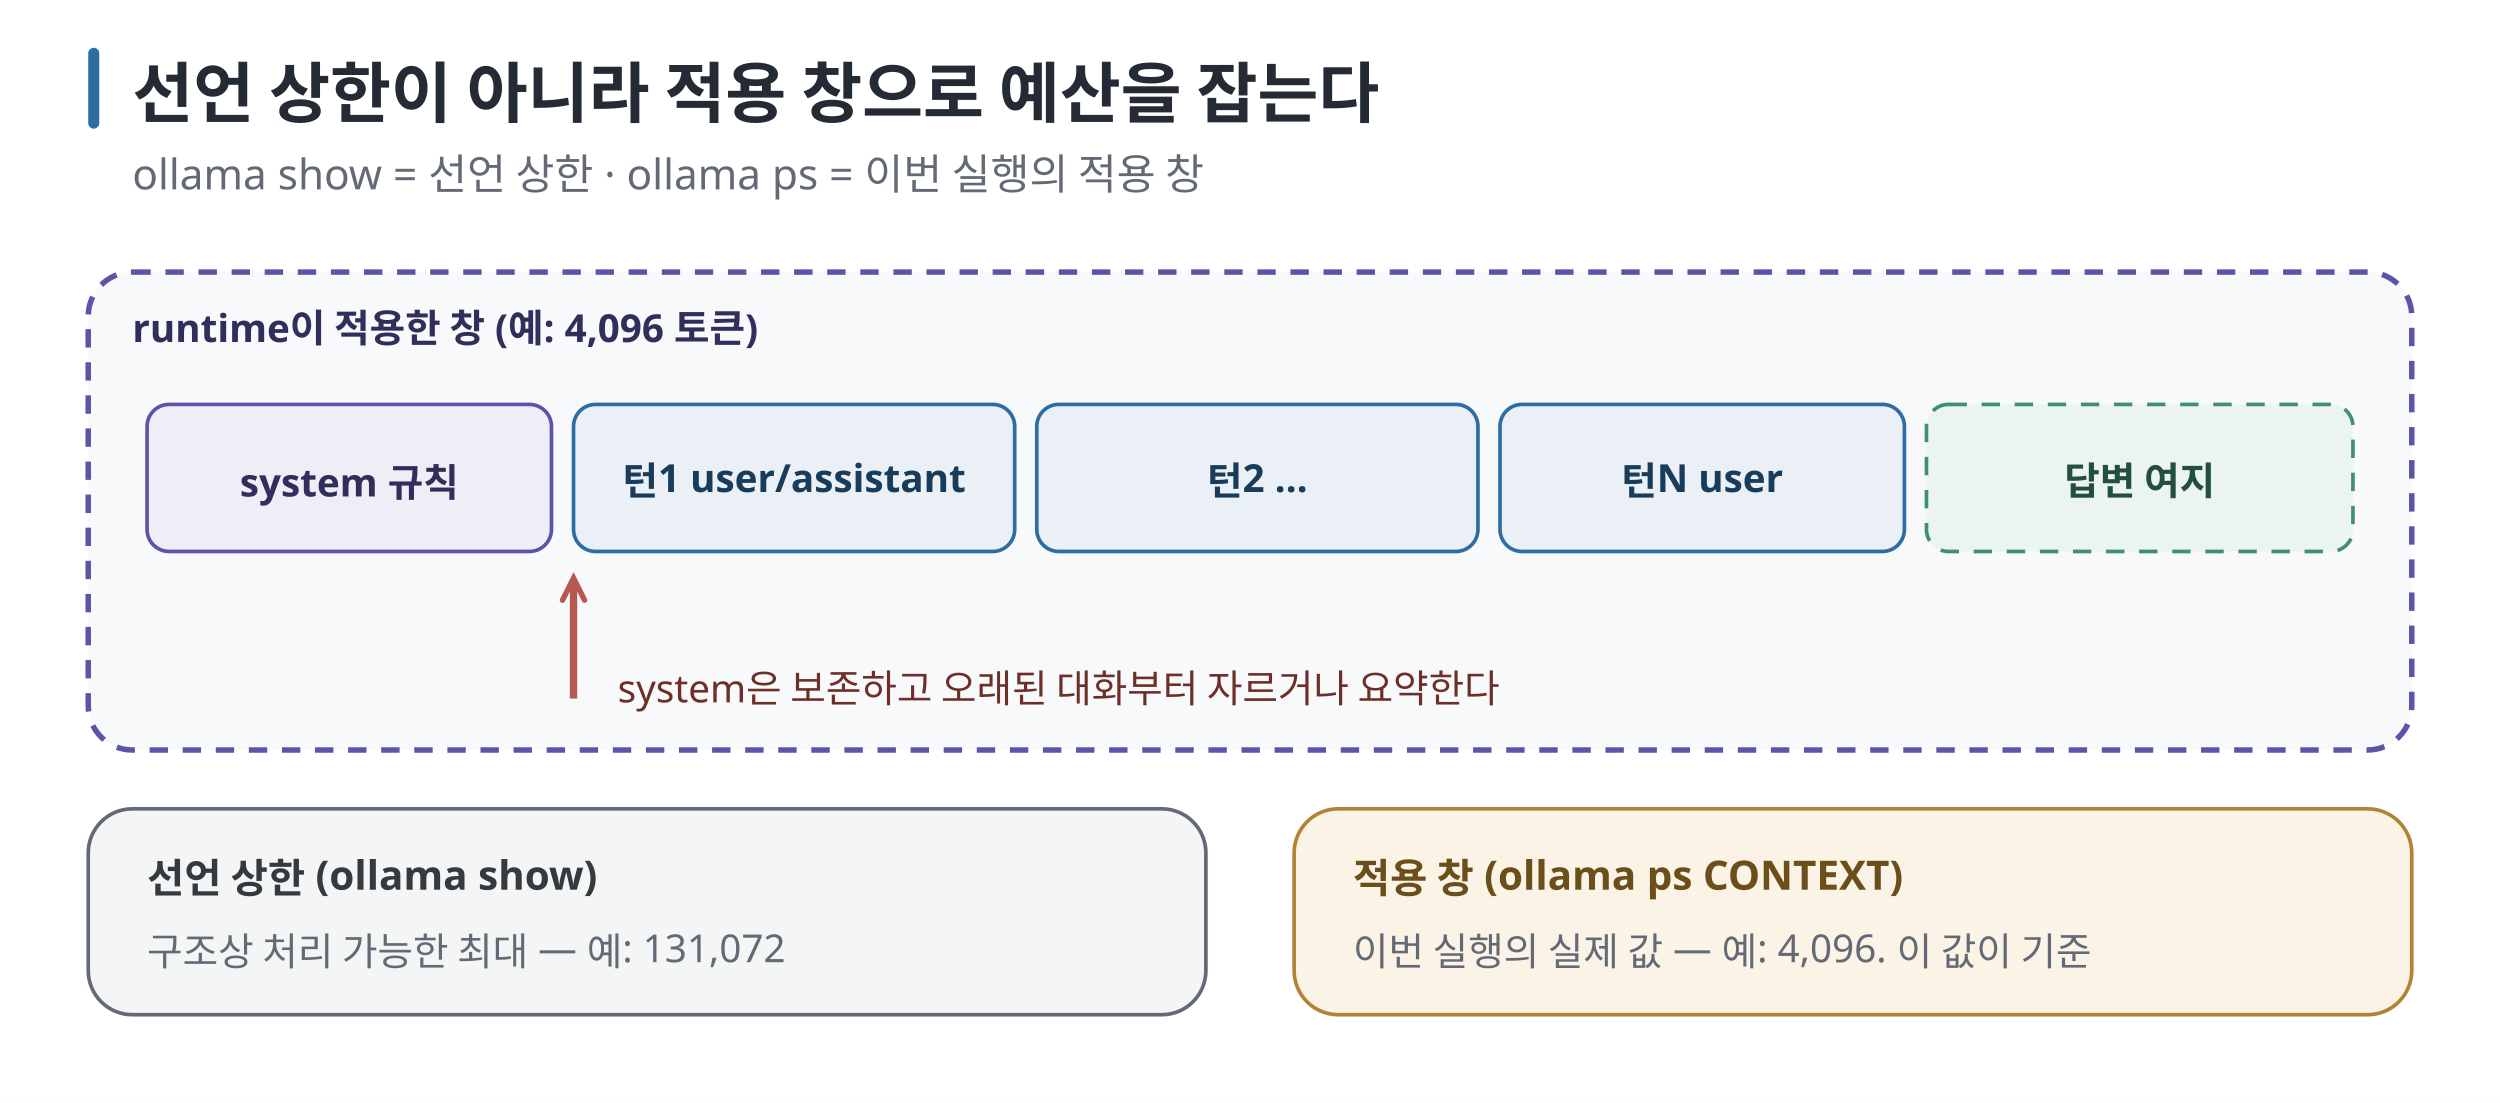
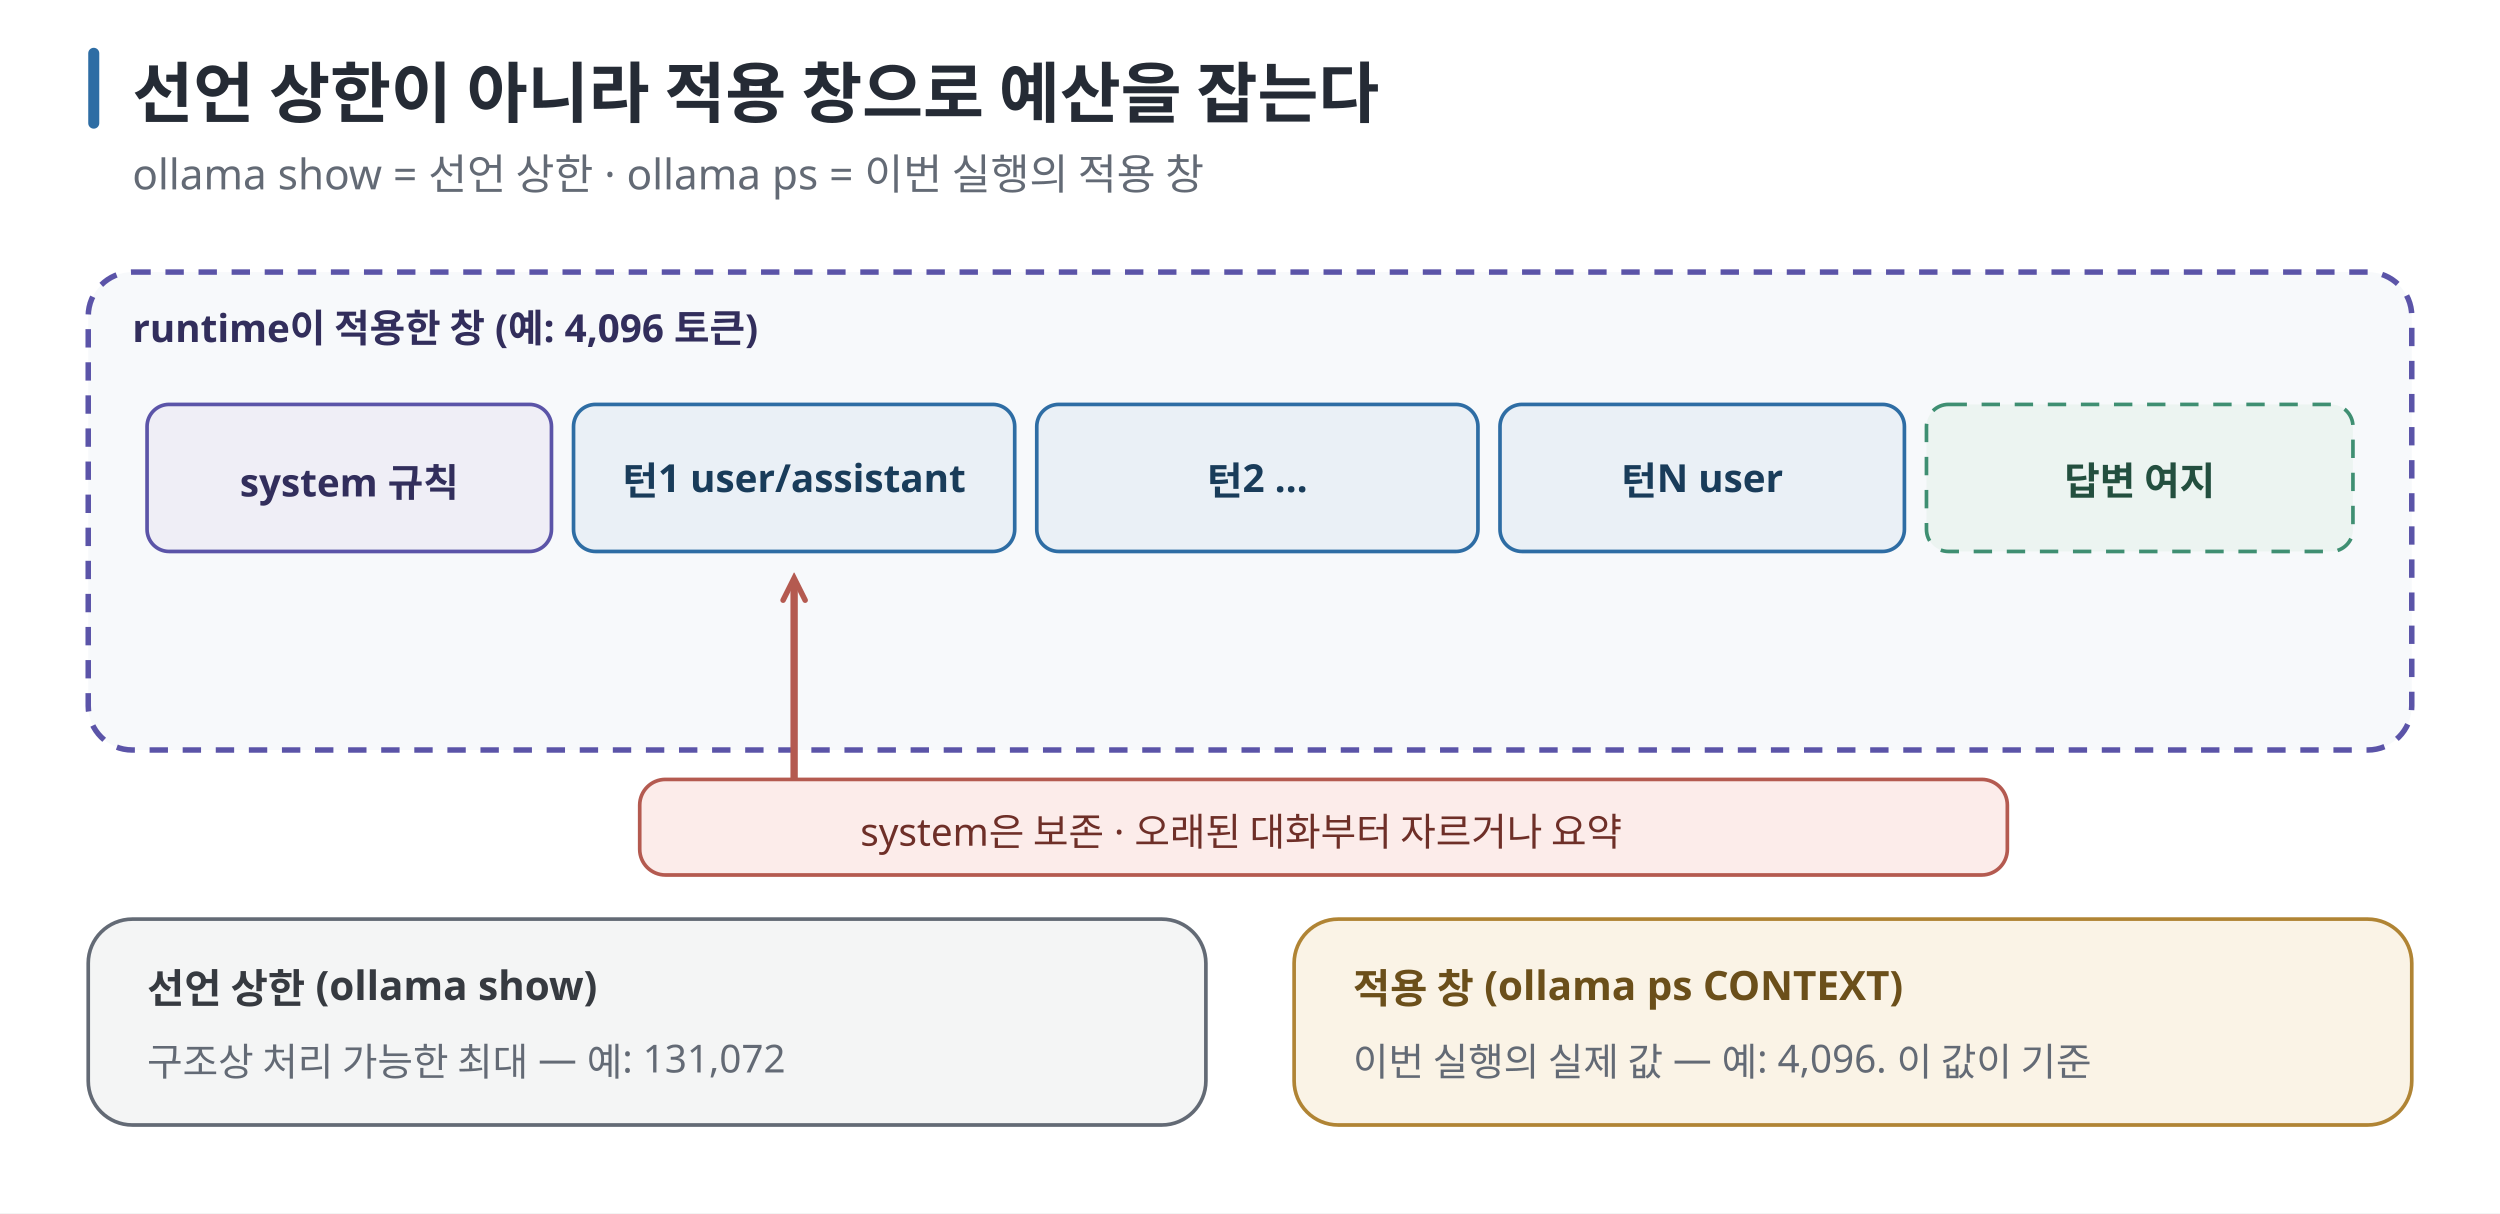
- <svg xmlns="http://www.w3.org/2000/svg" viewBox="0 0 680 300" width="680" height="300" role="img" style="font-family:Pretendard,'Apple SD Gothic Neo','Malgun Gothic','Noto Sans KR',sans-serif">
+ <svg xmlns="http://www.w3.org/2000/svg" viewBox="0 0 680 330" width="680" height="330" role="img" style="font-family:Pretendard,'Apple SD Gothic Neo','Malgun Gothic','Noto Sans KR',sans-serif">
  <defs>
    <marker id="ah-danger-line-2" viewBox="0 0 12 12" refX="9" refY="6" markerWidth="9.0" markerHeight="9.0" markerUnits="userSpaceOnUse" orient="auto-start-reverse">
      <path d="M2 2 L10 6 L2 10" fill="none" data-stroke-role="danger-line" stroke="#B45A50" stroke-width="2" stroke-linecap="round" />
    </marker>
  </defs>
-   <rect x="0" y="0" width="680" height="300" data-fill-role="surface" fill="#FFFFFF" />
+   <rect x="0" y="0" width="680" height="330" data-fill-role="surface" fill="#FFFFFF" />
  <rect x="24" y="13" width="3" height="22" rx="1.5" data-fill-role="focus" fill="#2E6DA4" />
  <text x="36" y="24" font-size="18" font-weight="700" data-fill-role="ink" fill="#252B35" text-anchor="start" dominant-baseline="central">선언 상한이 아니라 적용 창으로 예산을 잡는다</text>
  <text x="36" y="46" font-size="11.5" data-fill-role="muted" fill="#636A75" text-anchor="start" dominant-baseline="central">ollama show = 선언 상한 · ollama ps = 이번 실행의 적용 창</text>
  <rect x="24" y="74" width="632" height="130" rx="12" data-fill-role="strip" fill="#F7F9FB" data-stroke-role="api-line" stroke="#5B54A8" stroke-width="1.5" stroke-dasharray="5 4" />
  <text x="36" y="88" font-size="10.5" font-weight="700" data-fill-role="api-ink" fill="#322E5C" text-anchor="start" dominant-baseline="central">runtime이 적용한 창 (예: 4,096 토큰)</text>
  <rect x="40" y="110" width="110" height="40" rx="6" data-fill-role="api-fill" fill="#EFEEF6" data-stroke-role="api-line" stroke="#5B54A8" stroke-width="1" />
  <text x="95.0" y="130" font-size="10.5" font-weight="700" data-fill-role="api-ink" fill="#322E5C" text-anchor="middle" dominant-baseline="central">system 규칙</text>
  <rect x="156" y="110" width="120" height="40" rx="6" data-fill-role="edge-fill" fill="#EAF0F6" data-stroke-role="edge-line" stroke="#2E6DA4" stroke-width="1" />
  <text x="216.0" y="130" font-size="10.5" font-weight="700" data-fill-role="edge-ink" fill="#193C5A" text-anchor="middle" dominant-baseline="central">턴1 user/assistant</text>
  <rect x="282" y="110" width="120" height="40" rx="6" data-fill-role="edge-fill" fill="#EAF0F6" data-stroke-role="edge-line" stroke="#2E6DA4" stroke-width="1" />
  <text x="342.0" y="130" font-size="10.5" font-weight="700" data-fill-role="edge-ink" fill="#193C5A" text-anchor="middle" dominant-baseline="central">턴2 …</text>
  <rect x="408" y="110" width="110" height="40" rx="6" data-fill-role="edge-fill" fill="#EAF0F6" data-stroke-role="edge-line" stroke="#2E6DA4" stroke-width="1" />
  <text x="463.0" y="130" font-size="10.5" font-weight="700" data-fill-role="edge-ink" fill="#193C5A" text-anchor="middle" dominant-baseline="central">턴N user</text>
  <rect x="524" y="110" width="116" height="40" rx="6" data-fill-role="compute-fill" fill="#ECF4F1" data-stroke-role="compute-line" stroke="#3F8F72" stroke-width="1" stroke-dasharray="5 4" />
  <text x="582.0" y="130" font-size="10.5" font-weight="700" data-fill-role="compute-ink" fill="#234F3F" text-anchor="middle" dominant-baseline="central">답변 여지</text>
-   <path d="M156 190 L156 158" fill="none" data-stroke-role="danger-line" stroke="#B45A50" stroke-width="2" marker-end="url(#ah-danger-line-2)" />
-   <text x="168" y="186" font-size="10.5" data-fill-role="danger-ink" fill="#6E2F28" text-anchor="start" dominant-baseline="central">system은 보존하고 오래된 대화부터 자르거나 요약한다</text>
-   <rect x="24" y="220" width="304" height="56" rx="12" data-fill-role="data-fill" fill="#F4F5F5" data-stroke-role="data-line" stroke="#636A75" stroke-width="1" />
-   <text x="40" y="238" font-size="11" font-weight="700" data-fill-role="data-ink" fill="#363A40" text-anchor="start" dominant-baseline="central">선언 상한 (ollama show)</text>
-   <text x="40" y="258" font-size="10.5" data-fill-role="muted" fill="#636A75" text-anchor="start" dominant-baseline="central">구조상 처리 가능한 최대 — 예: 131,072</text>
-   <rect x="352" y="220" width="304" height="56" rx="12" data-fill-role="warning-fill" fill="#FAF3E6" data-stroke-role="warning-line" stroke="#B08434" stroke-width="1" />
-   <text x="368" y="238" font-size="11" font-weight="700" data-fill-role="warning-ink" fill="#6B4F1A" text-anchor="start" dominant-baseline="central">적용 창 (ollama ps CONTEXT)</text>
-   <text x="368" y="258" font-size="10.5" data-fill-role="muted" fill="#636A75" text-anchor="start" dominant-baseline="central">이번 실행의 실제 값 — 예: 4,096. 이 값이 기준</text>
+   <path d="M216 212 L216 158" fill="none" data-stroke-role="danger-line" stroke="#B45A50" stroke-width="2" marker-end="url(#ah-danger-line-2)" />
+   <rect x="174" y="212" width="372" height="26" rx="7" data-fill-role="danger-fill" fill="#FCECEA" data-stroke-role="danger-line" stroke="#B45A50" stroke-width="1" />
+   <text x="234" y="225" font-size="10.5" data-fill-role="danger-ink" fill="#6E2F28" text-anchor="start" dominant-baseline="central">system은 보존 · 오래된 대화부터 자르거나 요약</text>
+   <rect x="24" y="250" width="304" height="56" rx="12" data-fill-role="data-fill" fill="#F4F5F5" data-stroke-role="data-line" stroke="#636A75" stroke-width="1" />
+   <text x="40" y="268" font-size="11" font-weight="700" data-fill-role="data-ink" fill="#363A40" text-anchor="start" dominant-baseline="central">선언 상한 (ollama show)</text>
+   <text x="40" y="288" font-size="10.5" data-fill-role="muted" fill="#636A75" text-anchor="start" dominant-baseline="central">구조상 처리 가능한 최대 — 예: 131,072</text>
+   <rect x="352" y="250" width="304" height="56" rx="12" data-fill-role="warning-fill" fill="#FAF3E6" data-stroke-role="warning-line" stroke="#B08434" stroke-width="1" />
+   <text x="368" y="268" font-size="11" font-weight="700" data-fill-role="warning-ink" fill="#6B4F1A" text-anchor="start" dominant-baseline="central">적용 창 (ollama ps CONTEXT)</text>
+   <text x="368" y="288" font-size="10.5" data-fill-role="muted" fill="#636A75" text-anchor="start" dominant-baseline="central">이번 실행의 실제 값 — 예: 4,096. 이 값이 기준</text>
</svg>
